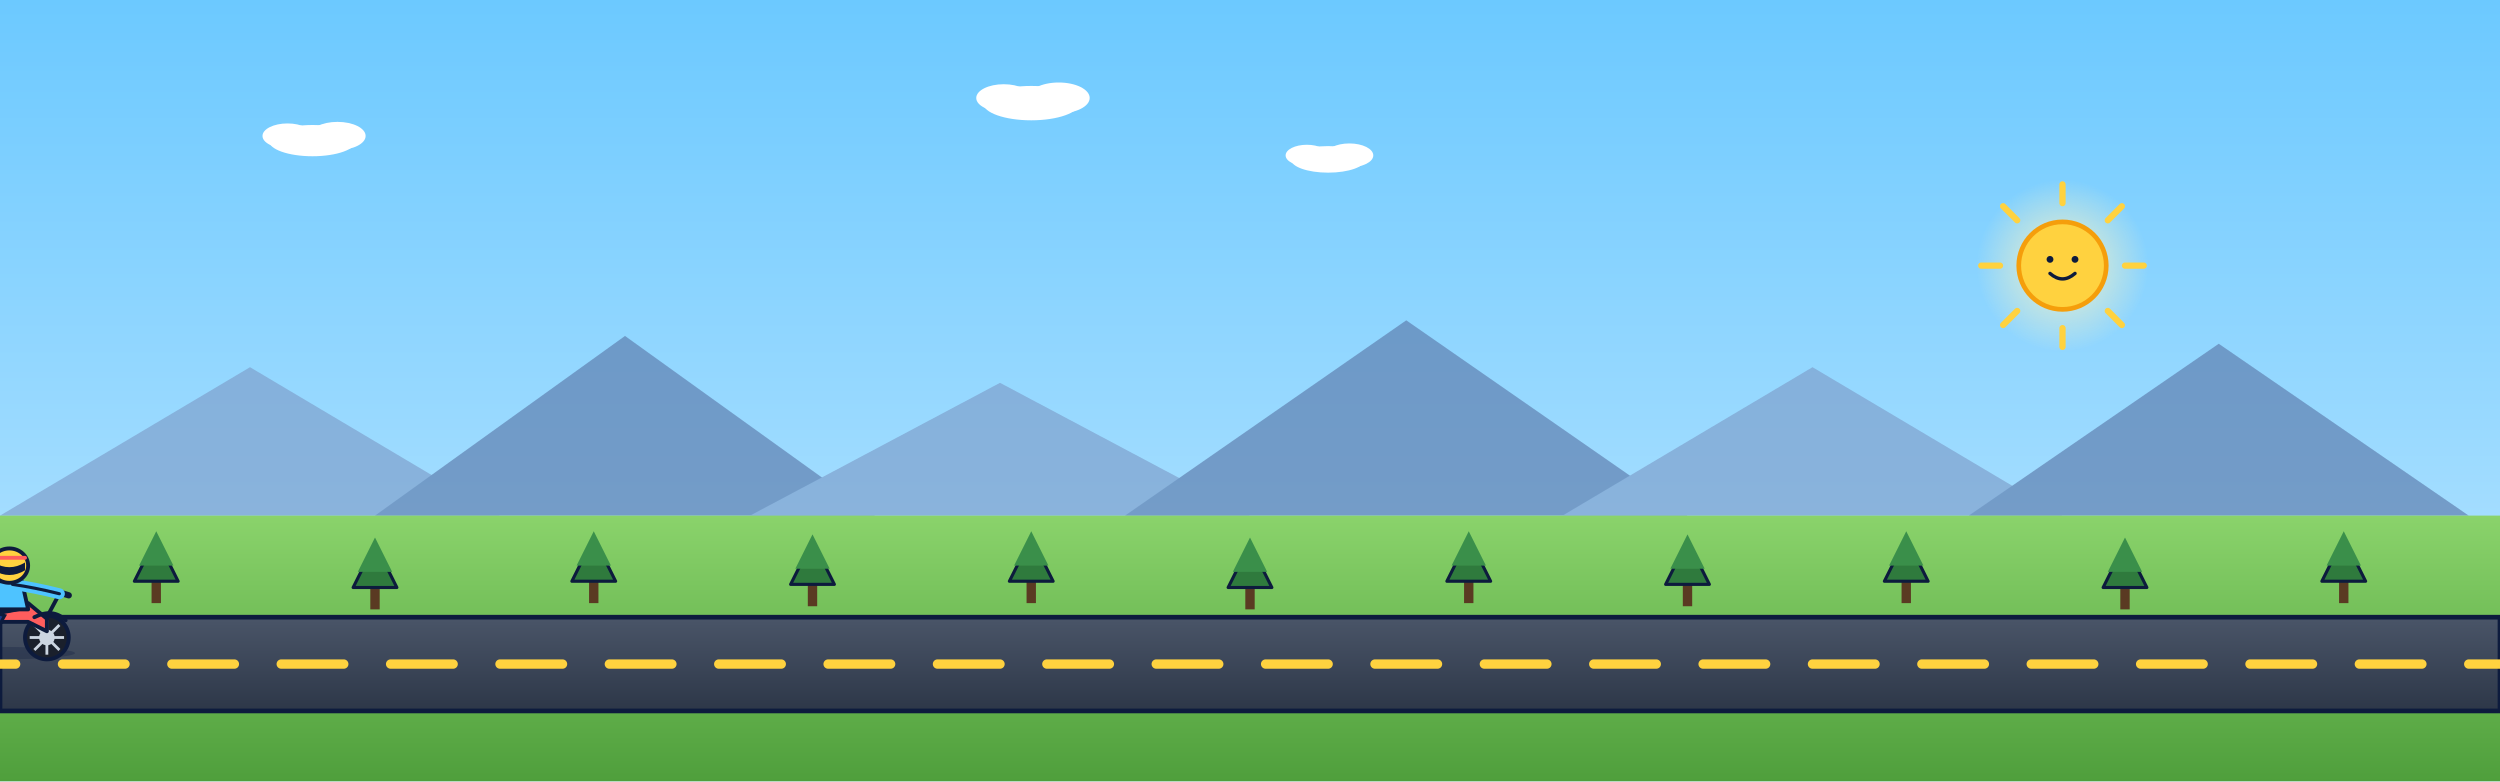
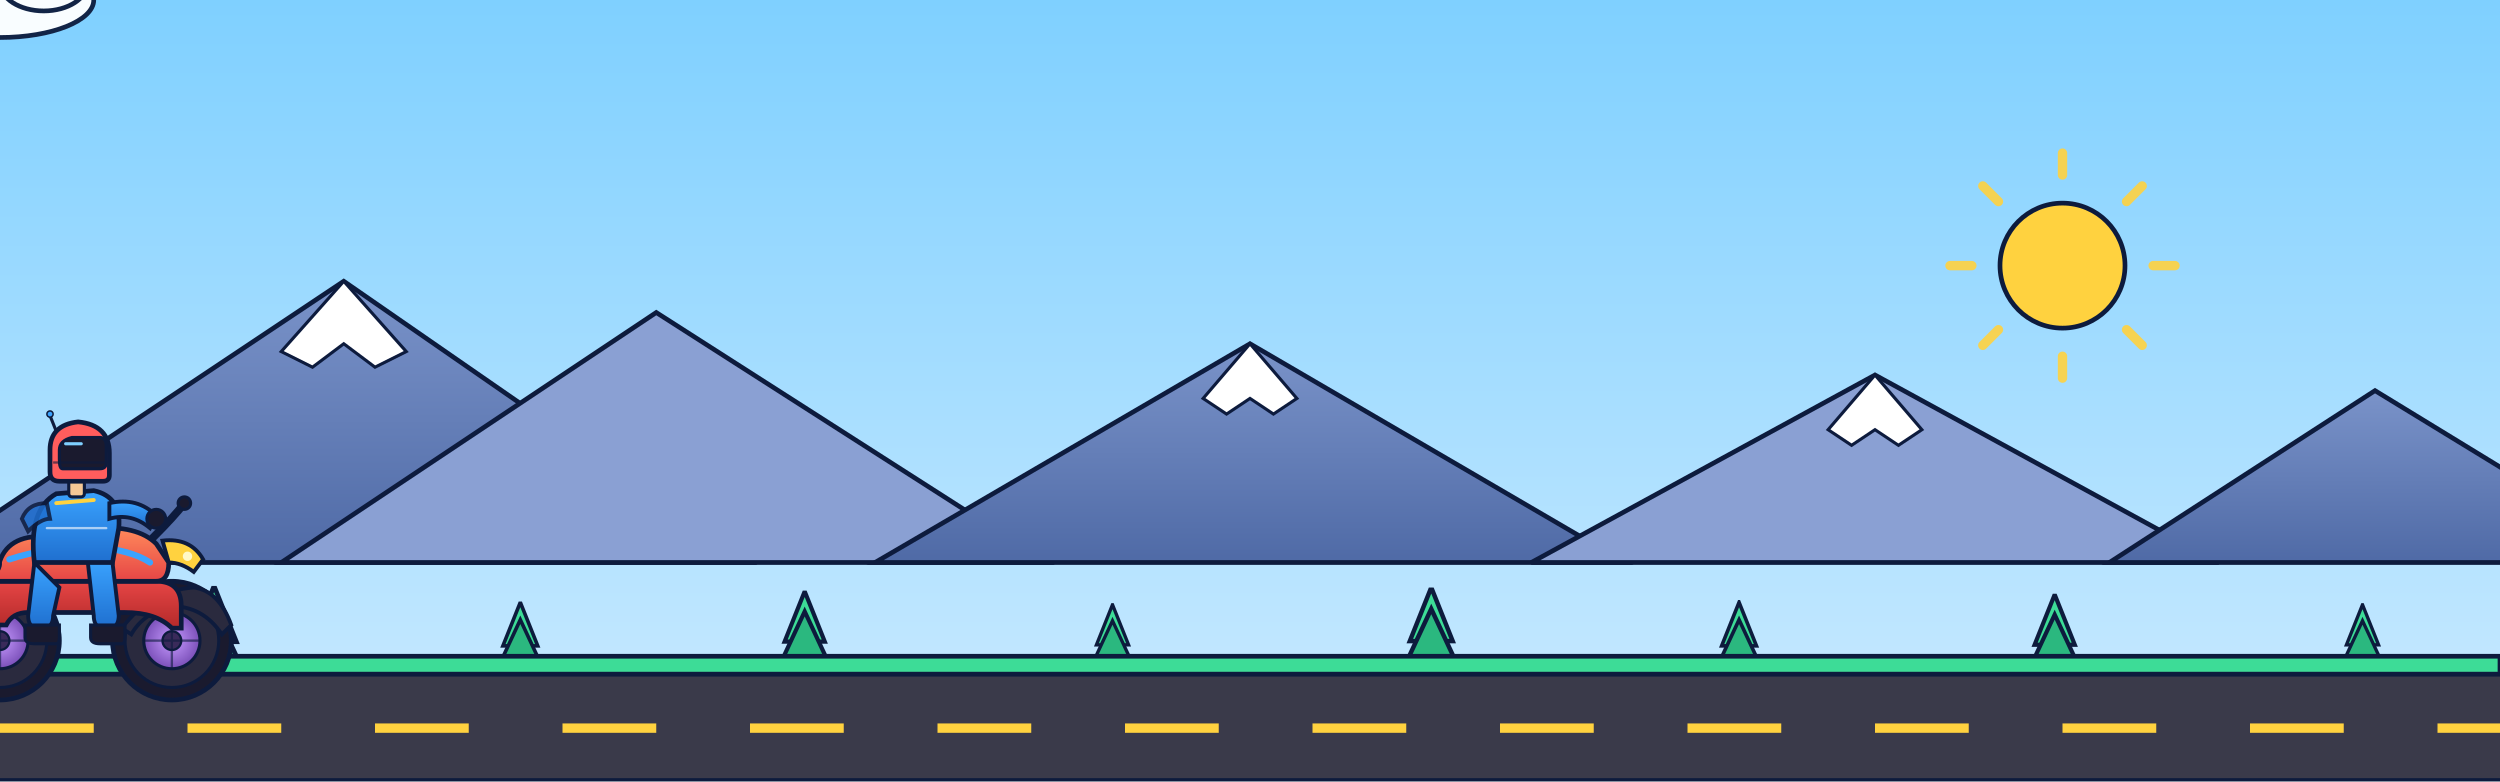
- <svg xmlns="http://www.w3.org/2000/svg" viewBox="0 0 1600 500" preserveAspectRatio="xMidYMid slice">
+ <svg xmlns="http://www.w3.org/2000/svg" viewBox="0 0 1600 500" preserveAspectRatio="xMidYMid slice" role="img" aria-label="Motocyklista jadacy na motorze">
  <defs>
    <linearGradient id="sky" x1="0" y1="0" x2="0" y2="1">
-       <stop offset="0" stop-color="#6cc9ff" />
-       <stop offset="1" stop-color="#bfe7ff" />
+       <stop offset="0" stop-color="#7fd0ff" />
+       <stop offset="1" stop-color="#cdebff" />
    </linearGradient>
-     <linearGradient id="ground" x1="0" y1="0" x2="0" y2="1">
-       <stop offset="0" stop-color="#8ad36b" />
-       <stop offset="1" stop-color="#4f9f3c" />
+     <linearGradient id="mtn" x1="0" y1="0" x2="0" y2="1">
+       <stop offset="0" stop-color="#7a93c9" />
+       <stop offset="1" stop-color="#4f6aa6" />
    </linearGradient>
-     <linearGradient id="road" x1="0" y1="0" x2="0" y2="1">
-       <stop offset="0" stop-color="#4a5568" />
-       <stop offset="1" stop-color="#2d3748" />
+     <linearGradient id="bikeBody" x1="0" y1="0" x2="0" y2="1">
+       <stop offset="0" stop-color="#ff8a5b" />
+       <stop offset="1" stop-color="#e64545" />
    </linearGradient>
-     <radialGradient id="sunGlow" cx="0.5" cy="0.5" r="0.5">
-       <stop offset="0" stop-color="#fff6c2" stop-opacity="0.9" />
-       <stop offset="1" stop-color="#fff6c2" stop-opacity="0" />
+     <linearGradient id="bikeBodyDark" x1="0" y1="0" x2="0" y2="1">
+       <stop offset="0" stop-color="#e64545" />
+       <stop offset="1" stop-color="#b32a2a" />
+     </linearGradient>
+     <radialGradient id="hub" cx=".5" cy=".5" r=".5">
+       <stop offset="0" stop-color="#c79bff" />
+       <stop offset="1" stop-color="#7a4fb8" />
    </radialGradient>
-     <g id="tree">
-       <rect x="-3" y="-6" width="6" height="14" fill="#5a3a22" />
-       <polygon points="-14,-6 14,-6 0,-34" fill="#2f7a3d" stroke="#0d1b3d" stroke-width="2" stroke-linejoin="round" />
-       <polygon points="-11,-16 11,-16 0,-38" fill="#3a8f4a" />
-     </g>
-     <g id="cloud" fill="#fff">
-       <ellipse cx="0" cy="0" rx="28" ry="10" />
-       <ellipse cx="-16" cy="-3" rx="16" ry="8" />
-       <ellipse cx="16" cy="-3" rx="18" ry="9" />
-     </g>
+     <linearGradient id="suit" x1="0" y1="0" x2="0" y2="1">
+       <stop offset="0" stop-color="#3aa3ff" />
+       <stop offset="1" stop-color="#1f6fcf" />
+     </linearGradient>
  </defs>
  <rect width="1600" height="500" fill="url(#sky)" />
  <g transform="translate(1320,170)">
-     <circle r="55" fill="url(#sunGlow)" />
-     <g stroke="#ffd23f" stroke-width="4" stroke-linecap="round">
-       <line x1="0" y1="-40" x2="0" y2="-52" />
-       <line x1="0" y1="40" x2="0" y2="52" />
-       <line x1="-40" y1="0" x2="-52" y2="0" />
-       <line x1="40" y1="0" x2="52" y2="0" />
-       <line x1="-29" y1="-29" x2="-38" y2="-38" />
-       <line x1="29" y1="-29" x2="38" y2="-38" />
-       <line x1="-29" y1="29" x2="-38" y2="38" />
-       <line x1="29" y1="29" x2="38" y2="38" />
-       <animateTransform attributeName="transform" type="rotate" from="0" to="360" dur="50s" repeatCount="indefinite" />
+     <circle r="40" fill="#ffd23f" stroke="#0d1b3d" stroke-width="3" />
+     <g stroke="#ffd23f" stroke-width="6" stroke-linecap="round" opacity="0.9">
+       <line x1="-58" y1="0" x2="-72" y2="0" />
+       <line x1="58" y1="0" x2="72" y2="0" />
+       <line x1="0" y1="-58" x2="0" y2="-72" />
+       <line x1="0" y1="58" x2="0" y2="72" />
+       <line x1="-41" y1="-41" x2="-51" y2="-51" />
+       <line x1="41" y1="-41" x2="51" y2="-51" />
+       <line x1="-41" y1="41" x2="-51" y2="51" />
+       <line x1="41" y1="41" x2="51" y2="51" />
+       <animateTransform attributeName="transform" type="rotate" from="0" to="360" dur="60s" repeatCount="indefinite" />
    </g>
-     <circle r="28" fill="#ffd23f" stroke="#f59e0b" stroke-width="3" />
-     <circle cx="-8" cy="-4" r="2.2" fill="#0d1b3d" />
-     <circle cx="8" cy="-4" r="2.2" fill="#0d1b3d" />
-     <path d="M-8,5 Q0,12 8,5" stroke="#0d1b3d" stroke-width="2.2" stroke-linecap="round" fill="none" />
  </g>
-   <use href="#cloud" x="200" y="90">
-     <animate attributeName="x" from="1700" to="-100" dur="90s" repeatCount="indefinite" />
-   </use>
-   <use href="#cloud" x="600" y="60" transform="scale(1.1)">
-     <animate attributeName="x" from="1500" to="-100" dur="100s" repeatCount="indefinite" />
-   </use>
-   <use href="#cloud" x="1000" y="120" transform="scale(.85)">
-     <animate attributeName="x" from="1900" to="-100" dur="120s" repeatCount="indefinite" />
-   </use>
-   <g opacity=".65">
-     <polygon points="0,330 160,235 320,330" fill="#7c9cc9" />
-     <polygon points="240,330 400,215 560,330" fill="#5b7aab" />
-     <polygon points="480,330 640,245 800,330" fill="#7c9cc9" />
-     <polygon points="720,330 900,205 1080,330" fill="#5b7aab" />
-     <polygon points="1000,330 1160,235 1320,330" fill="#7c9cc9" />
-     <polygon points="1260,330 1420,220 1580,330" fill="#5b7aab" />
+   <g fill="#ffffff" stroke="#0d1b3d" stroke-width="3" opacity="0.95">
+     <g>
+       <ellipse cx="0" cy="0" rx="55" ry="22" />
+       <ellipse cx="-30" cy="-8" rx="30" ry="18" />
+       <ellipse cx="25" cy="-10" rx="26" ry="16" />
+       <animateTransform attributeName="transform" type="translate" from="200 90" to="1800 90" dur="110s" repeatCount="indefinite" />
+     </g>
+     <g>
+       <ellipse cx="0" cy="0" rx="45" ry="18" />
+       <ellipse cx="-22" cy="-7" rx="22" ry="14" />
+       <ellipse cx="20" cy="-8" rx="20" ry="13" />
+       <animateTransform attributeName="transform" type="translate" from="600 140" to="2000 140" dur="130s" repeatCount="indefinite" />
+     </g>
+     <g>
+       <ellipse cx="0" cy="0" rx="60" ry="24" />
+       <ellipse cx="-34" cy="-9" rx="32" ry="20" />
+       <ellipse cx="28" cy="-11" rx="28" ry="18" />
+       <animateTransform attributeName="transform" type="translate" from="-100 70" to="1700 70" dur="150s" repeatCount="indefinite" />
+     </g>
  </g>
-   <rect x="0" y="330" width="1600" height="170" fill="url(#ground)" />
  <g>
-     <use href="#tree" x="100" y="378" />
-     <use href="#tree" x="240" y="382" />
-     <use href="#tree" x="380" y="378" />
-     <use href="#tree" x="520" y="380" />
-     <use href="#tree" x="660" y="378" />
-     <use href="#tree" x="800" y="382" />
-     <use href="#tree" x="940" y="378" />
-     <use href="#tree" x="1080" y="380" />
-     <use href="#tree" x="1220" y="378" />
-     <use href="#tree" x="1360" y="382" />
-     <use href="#tree" x="1500" y="378" />
-     <animateTransform attributeName="transform" type="translate" from="0 0" to="-140 0" dur="9s" repeatCount="indefinite" />
+     <polygon points="-50,360 220,180 480,360" fill="url(#mtn)" stroke="#0d1b3d" stroke-width="3" />
+     <polygon points="180,360 420,200 670,360" fill="#8aa0d3" stroke="#0d1b3d" stroke-width="3" />
+     <polygon points="560,360 800,220 1040,360" fill="url(#mtn)" stroke="#0d1b3d" stroke-width="3" />
+     <polygon points="980,360 1200,240 1420,360" fill="#8aa0d3" stroke="#0d1b3d" stroke-width="3" />
+     <polygon points="1350,360 1520,250 1700,360" fill="url(#mtn)" stroke="#0d1b3d" stroke-width="3" />
+     <polygon points="180,225 220,180 260,225 240,235 220,220 200,235" fill="#ffffff" stroke="#0d1b3d" stroke-width="2" />
+     <polygon points="770,255 800,220 830,255 815,265 800,255 785,265" fill="#ffffff" stroke="#0d1b3d" stroke-width="2" />
+     <polygon points="1170,275 1200,240 1230,275 1215,285 1200,275 1185,285" fill="#ffffff" stroke="#0d1b3d" stroke-width="2" />
  </g>
-   <rect x="0" y="395" width="1600" height="60" fill="url(#road)" stroke="#0d1b3d" stroke-width="3" />
-   <line x1="-100" y1="425" x2="1700" y2="425" stroke="#ffd23f" stroke-width="6" stroke-dasharray="40 30" stroke-linecap="round">
-     <animate attributeName="stroke-dashoffset" from="0" to="-70" dur="0.9s" repeatCount="indefinite" />
-   </line>
  <g>
-     <g transform="translate(0,398)">
-       <ellipse cx="0" cy="20" rx="48" ry="4" fill="#0d1b3d" opacity=".3" />
-       <g transform="translate(-30,10)">
-         <circle r="14" fill="#1a202c" stroke="#0d1b3d" stroke-width="2.5" />
-         <circle r="5" fill="#cbd5e1" />
-         <g stroke="#cbd5e1" stroke-width="1.8">
-           <line x1="0" y1="-11" x2="0" y2="11" />
-           <line x1="-11" y1="0" x2="11" y2="0" />
-           <line x1="-8" y1="-8" x2="8" y2="8" />
-           <line x1="-8" y1="8" x2="8" y2="-8" />
-           <animateTransform attributeName="transform" type="rotate" from="0" to="360" dur="0.7s" repeatCount="indefinite" additive="sum" />
+     <symbol id="tree" viewBox="-14 -42 28 42">
+       <polygon points="0,-42 -12,-12 12,-12" fill="#3ddc97" stroke="#0d1b3d" stroke-width="2.5" />
+       <polygon points="0,-30 -14,0 14,0" fill="#2bb87f" stroke="#0d1b3d" stroke-width="2.5" />
+     </symbol>
+     <g>
+       <use href="#tree" x="-30" y="380" width="28" height="42" />
+       <use href="#tree" x="120" y="375" width="34" height="50" />
+       <use href="#tree" x="320" y="385" width="26" height="40" />
+       <use href="#tree" x="500" y="378" width="30" height="46" />
+       <use href="#tree" x="700" y="386" width="24" height="38" />
+       <use href="#tree" x="900" y="376" width="32" height="48" />
+       <use href="#tree" x="1100" y="384" width="26" height="42" />
+       <use href="#tree" x="1300" y="380" width="30" height="46" />
+       <use href="#tree" x="1500" y="386" width="24" height="38" />
+       <use href="#tree" x="1680" y="382" width="28" height="44" />
+       <animateTransform attributeName="transform" type="translate" from="0 0" to="-200 0" dur="10s" repeatCount="indefinite" />
+     </g>
+   </g>
+   <rect x="0" y="420" width="1600" height="50" fill="#3ddc97" stroke="#0d1b3d" stroke-width="3" />
+   <rect x="0" y="430" width="1600" height="70" fill="#3a3a4a" />
+   <rect x="0" y="430" width="1600" height="3" fill="#0d1b3d" />
+   <rect x="0" y="498" width="1600" height="3" fill="#0d1b3d" />
+   <g fill="#ffd23f">
+     <g>
+       <rect x="0" y="463" width="60" height="6" />
+       <rect x="120" y="463" width="60" height="6" />
+       <rect x="240" y="463" width="60" height="6" />
+       <rect x="360" y="463" width="60" height="6" />
+       <rect x="480" y="463" width="60" height="6" />
+       <rect x="600" y="463" width="60" height="6" />
+       <rect x="720" y="463" width="60" height="6" />
+       <rect x="840" y="463" width="60" height="6" />
+       <rect x="960" y="463" width="60" height="6" />
+       <rect x="1080" y="463" width="60" height="6" />
+       <rect x="1200" y="463" width="60" height="6" />
+       <rect x="1320" y="463" width="60" height="6" />
+       <rect x="1440" y="463" width="60" height="6" />
+       <rect x="1560" y="463" width="60" height="6" />
+       <animateTransform attributeName="transform" type="translate" from="0 0" to="-120 0" dur="1s" repeatCount="indefinite" />
+     </g>
+   </g>
+   <g>
+     <animateTransform attributeName="transform" type="translate" from="-220 0" to="1820 0" dur="14s" repeatCount="indefinite" />
+     <g>
+       <animateTransform attributeName="transform" type="translate" values="0 0; 0 -2; 0 0; 0 -1; 0 0" dur="0.5s" repeatCount="indefinite" additive="sum" />
+       <g transform="translate(0, 410)">
+         <circle r="38" fill="#1a1a2e" stroke="#0d1b3d" stroke-width="3" />
+         <circle r="30" fill="#2a2a3e" stroke="#0d1b3d" stroke-width="2" />
+         <circle r="18" fill="url(#hub)" stroke="#0d1b3d" stroke-width="2" />
+         <circle r="6" fill="#3a2a5a" stroke="#0d1b3d" stroke-width="1.5" />
+         <g stroke="#0d1b3d" stroke-width="1.5" opacity="0.6">
+           <line x1="-18" y1="0" x2="18" y2="0" />
+           <line x1="0" y1="-18" x2="0" y2="18" />
        </g>
+         <animateTransform attributeName="transform" type="rotate" from="0" to="360" dur="0.4s" repeatCount="indefinite" additive="sum" />
      </g>
-       <g transform="translate(30,10)">
-         <circle r="14" fill="#1a202c" stroke="#0d1b3d" stroke-width="2.5" />
-         <circle r="5" fill="#cbd5e1" />
-         <g stroke="#cbd5e1" stroke-width="1.8">
-           <line x1="0" y1="-11" x2="0" y2="11" />
-           <line x1="-11" y1="0" x2="11" y2="0" />
-           <line x1="-8" y1="-8" x2="8" y2="8" />
-           <line x1="-8" y1="8" x2="8" y2="-8" />
-           <animateTransform attributeName="transform" type="rotate" from="0" to="360" dur="0.7s" repeatCount="indefinite" additive="sum" />
+       <g transform="translate(110, 410)">
+         <circle r="38" fill="#1a1a2e" stroke="#0d1b3d" stroke-width="3" />
+         <circle r="30" fill="#2a2a3e" stroke="#0d1b3d" stroke-width="2" />
+         <circle r="18" fill="url(#hub)" stroke="#0d1b3d" stroke-width="2" />
+         <circle r="6" fill="#3a2a5a" stroke="#0d1b3d" stroke-width="1.5" />
+         <g stroke="#0d1b3d" stroke-width="1.5" opacity="0.6">
+           <line x1="-18" y1="0" x2="18" y2="0" />
+           <line x1="0" y1="-18" x2="0" y2="18" />
        </g>
+         <animateTransform attributeName="transform" type="rotate" from="0" to="360" dur="0.4s" repeatCount="indefinite" additive="sum" />
      </g>
-       <path d="M-30,4 L-14,-6 L0,-12 L18,-12 L30,-2 L30,6 L18,0 L2,0 L-14,4 Z" fill="#ff5d5d" stroke="#0d1b3d" stroke-width="2.5" stroke-linejoin="round" />
-       <path d="M-2,-12 L14,-15 L18,-9 L2,-6 Z" fill="#ffd23f" stroke="#0d1b3d" stroke-width="2" stroke-linejoin="round" />
-       <path d="M-4,-8 L14,-11 L17,-8 L0,-5 Z" fill="#0d1b3d" />
-       <path d="M22,-3 Q34,-9 42,-1" stroke="#0d1b3d" stroke-width="2.5" fill="none" stroke-linecap="round" />
-       <path d="M-44,2 Q-36,-6 -30,-6" stroke="#0d1b3d" stroke-width="2.5" fill="none" stroke-linecap="round" />
-       <line x1="30" y1="-3" x2="38" y2="-18" stroke="#0d1b3d" stroke-width="2.5" stroke-linecap="round" />
-       <line x1="34" y1="-20" x2="44" y2="-17" stroke="#0d1b3d" stroke-width="4" stroke-linecap="round" />
-       <path d="M-4,-6 L-10,8 L-5,10 L3,-4 Z" fill="#1e3a8a" stroke="#0d1b3d" stroke-width="2" />
-       <path d="M-6,-26 L-10,-8 L18,-8 L14,-26 Z" fill="#4ec3ff" stroke="#0d1b3d" stroke-width="2.5" stroke-linejoin="round" />
-       <path d="M8,-24 Q22,-22 38,-18" stroke="#4ec3ff" stroke-width="7" stroke-linecap="round" fill="none" />
-       <path d="M8,-24 Q22,-22 38,-18" stroke="#0d1b3d" stroke-width="2" stroke-linecap="round" fill="none" />
-       <rect x="2" y="-31" width="8" height="6" fill="#f5c896" />
-       <ellipse cx="6" cy="-36" rx="12" ry="11" fill="#ffd23f" stroke="#0d1b3d" stroke-width="2.5" />
-       <path d="M-4,-38 Q6,-32 16,-38 L16,-33 Q6,-27 -4,-33 Z" fill="#0d1b3d" />
-       <path d="M-5,-41 L16,-41" stroke="#ff5d5d" stroke-width="2.5" stroke-linecap="round" />
-       <g stroke="#fff" stroke-width="2.5" stroke-linecap="round" opacity=".85">
-         <line x1="-50" y1="-12" x2="-72" y2="-10">
-           <animate attributeName="opacity" values="0;.9;0" dur="0.5s" repeatCount="indefinite" />
-         </line>
-         <line x1="-52" y1="-2" x2="-78" y2="0">
-           <animate attributeName="opacity" values=".9;0;.9" dur="0.5s" repeatCount="indefinite" />
-         </line>
-         <line x1="-50" y1="8" x2="-70" y2="10">
-           <animate attributeName="opacity" values="0;.9;0" dur="0.55s" repeatCount="indefinite" />
-         </line>
-       </g>
-       <animateTransform attributeName="transform" type="translate" values="0 0; 0 -2; 0 0; 0 -1; 0 0" dur="0.7s" repeatCount="indefinite" additive="sum" />
+       <path d="M -34,400 Q -22,378 -2,376 L 8,388 Q -10,388 -28,406 Z" fill="#2a2a3e" stroke="#0d1b3d" stroke-width="2.5" />
+       <path d="M 78,402 Q 96,378 124,376 Q 140,378 148,400 L 142,406 Q 130,388 110,388 Q 92,392 84,406 Z" fill="#2a2a3e" stroke="#0d1b3d" stroke-width="2.5" />
+       <path d="M -8,400 L -8,378 Q -8,372 -2,372 L 100,372 Q 116,372 116,388 L 116,402 L 110,402 Q 100,392 80,392 L 18,392 Q 8,392 4,400 Z" fill="url(#bikeBodyDark)" stroke="#0d1b3d" stroke-width="3" />
+       <path d="M -2,372 Q -2,348 18,344 L 60,338 Q 88,336 100,348 L 108,360 Q 108,372 100,372 L 6,372 Q -2,372 -2,372 Z" fill="url(#bikeBody)" stroke="#0d1b3d" stroke-width="3" />
+       <path d="M 6,358 Q 30,350 60,350 Q 84,352 96,360" stroke="#3aa3ff" stroke-width="4" fill="none" stroke-linecap="round" />
+       <path d="M -8,360 Q -14,354 -22,358 Q -22,364 -14,366 L -2,366 Q 2,360 -2,358 Z" fill="#1a1a2e" stroke="#0d1b3d" stroke-width="2.5" />
+       <path d="M 104,346 Q 122,344 130,358 L 124,366 Q 116,360 108,360 Z" fill="#ffd23f" stroke="#0d1b3d" stroke-width="2.5" />
+       <circle cx="120" cy="356" r="3" fill="#fff8c8" />
+       <path d="M 98,344 Q 112,330 118,322" stroke="#0d1b3d" stroke-width="5" fill="none" stroke-linecap="round" />
+       <circle cx="118" cy="322" r="4" fill="#1a1a2e" stroke="#0d1b3d" stroke-width="2" />
+       <path d="M -10,396 L -38,398 Q -44,398 -44,402 Q -44,406 -38,406 L -10,404 Z" fill="#c0c0c8" stroke="#0d1b3d" stroke-width="2" />
+       <path d="M 22,360 L 18,394 Q 18,400 22,402 L 30,402 Q 34,400 34,394 L 38,376 Z" fill="url(#suit)" stroke="#0d1b3d" stroke-width="2.5" />
+       <path d="M 16,400 L 16,408 Q 16,412 22,412 L 36,412 Q 38,412 38,408 L 38,400 Z" fill="#1a1a2e" stroke="#0d1b3d" stroke-width="2" />
+       <path d="M 56,358 L 60,394 Q 60,400 64,402 L 72,402 Q 76,400 76,394 L 72,360 Z" fill="url(#suit)" stroke="#0d1b3d" stroke-width="2.5" />
+       <path d="M 58,400 L 58,408 Q 58,412 64,412 L 78,412 Q 80,412 80,408 L 80,400 Z" fill="#1a1a2e" stroke="#0d1b3d" stroke-width="2" />
+       <path d="M 22,360 Q 18,326 36,316 L 60,314 Q 78,318 76,338 L 72,360 Z" fill="url(#suit)" stroke="#0d1b3d" stroke-width="3" />
+       <path d="M 36,322 L 60,320" stroke="#ffd23f" stroke-width="2.5" stroke-linecap="round" />
+       <path d="M 30,338 L 68,338" stroke="#ffffff" stroke-width="1.5" stroke-linecap="round" opacity="0.6" />
+       <path d="M 70,322 Q 88,318 100,330 L 96,338 Q 84,328 70,332 Z" fill="url(#suit)" stroke="#0d1b3d" stroke-width="2.5" />
+       <circle cx="100" cy="332" r="6" fill="#1a1a2e" stroke="#0d1b3d" stroke-width="2" />
+       <path d="M 30,322 Q 18,322 14,332 L 18,340 Q 26,332 32,332 Z" fill="#1f6fcf" stroke="#0d1b3d" stroke-width="2.5" opacity="0.85" />
+       <rect x="44" y="304" width="10" height="14" rx="2" fill="#f5c896" stroke="#0d1b3d" stroke-width="2" />
+       <path d="M 32,288 Q 32,272 50,270 Q 70,272 70,290 L 70,304 Q 70,308 66,308 L 38,308 Q 32,308 32,302 Z" fill="#ff5d5d" stroke="#0d1b3d" stroke-width="3" />
+       <path d="M 38,288 Q 38,282 46,280 L 64,280 Q 68,280 68,286 L 68,296 Q 68,300 64,300 L 40,300 Q 38,300 38,294 Z" fill="#1a1a2e" stroke="#0d1b3d" stroke-width="2" />
+       <path d="M 42,284 L 52,284" stroke="#7fd0ff" stroke-width="2" stroke-linecap="round" />
+       <path d="M 34,296 L 70,296" stroke="#0d1b3d" stroke-width="1.5" opacity="0.6" />
+       <line x1="36" y1="276" x2="32" y2="266" stroke="#0d1b3d" stroke-width="2" stroke-linecap="round" />
+       <circle cx="32" cy="265" r="2" fill="#3aa3ff" stroke="#0d1b3d" stroke-width="1" />
    </g>
-     <animateTransform attributeName="transform" type="translate" from="-150 0" to="1750 0" dur="14s" repeatCount="indefinite" />
  </g>
</svg>
